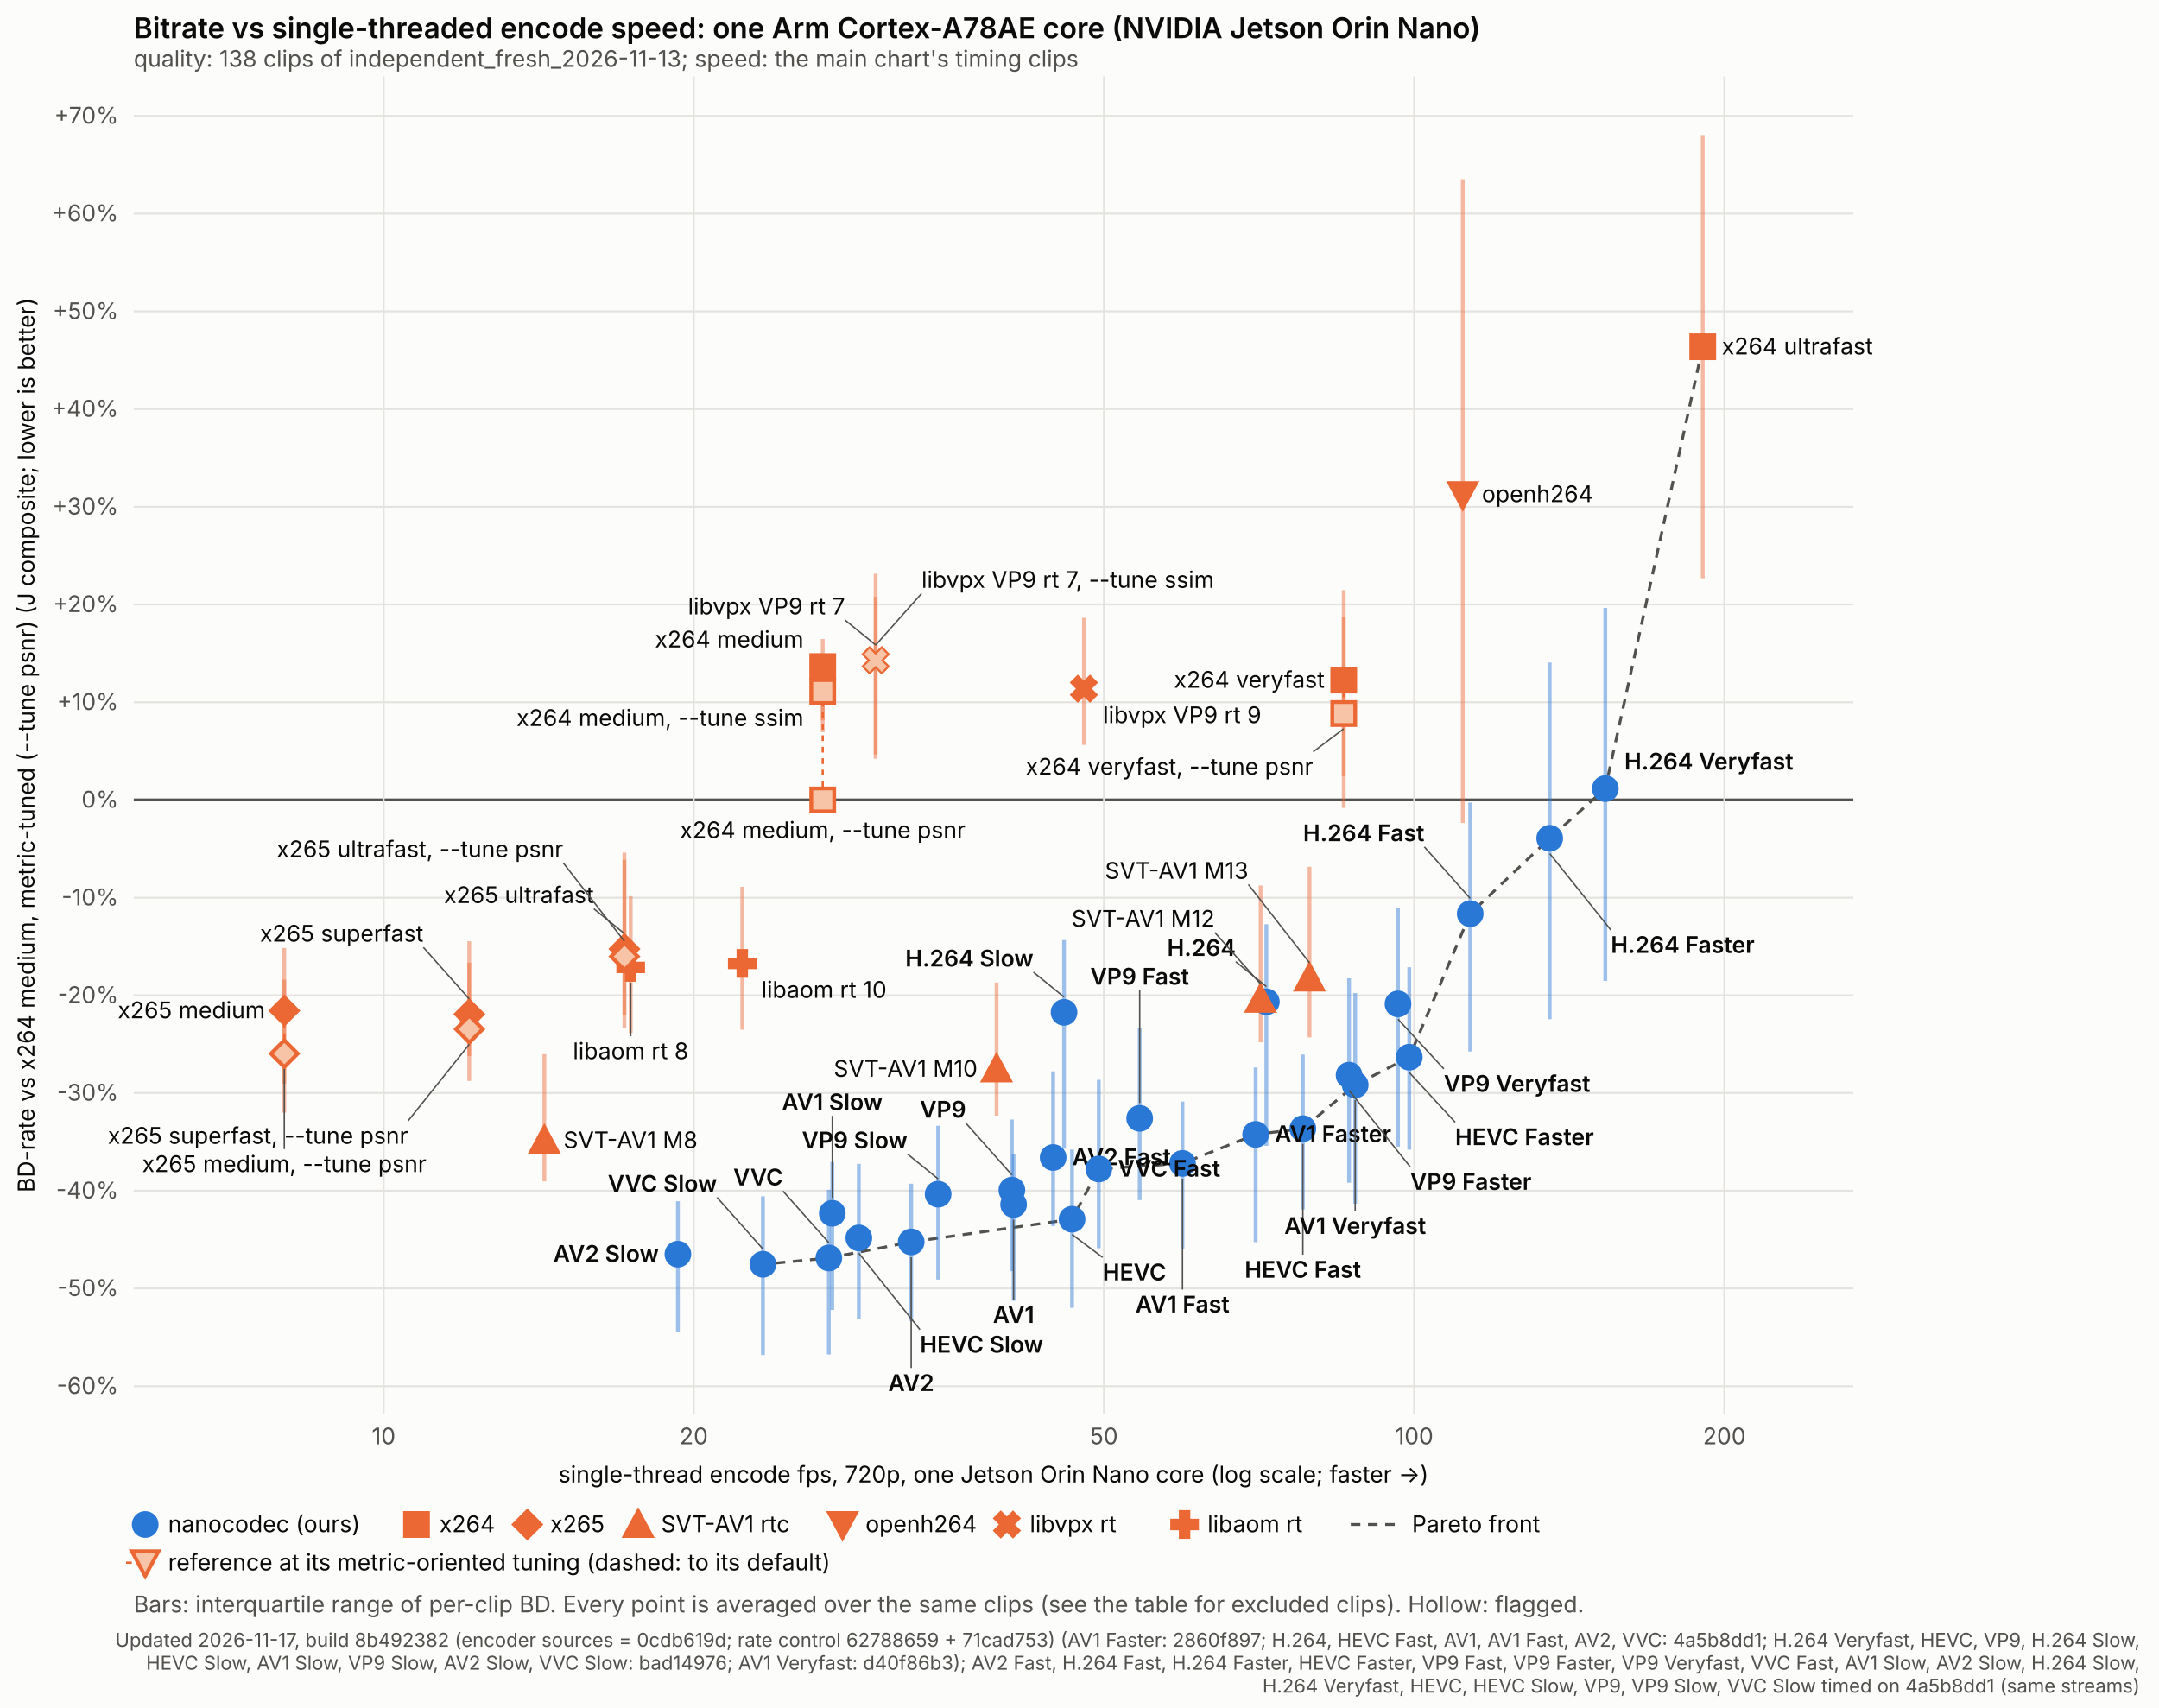
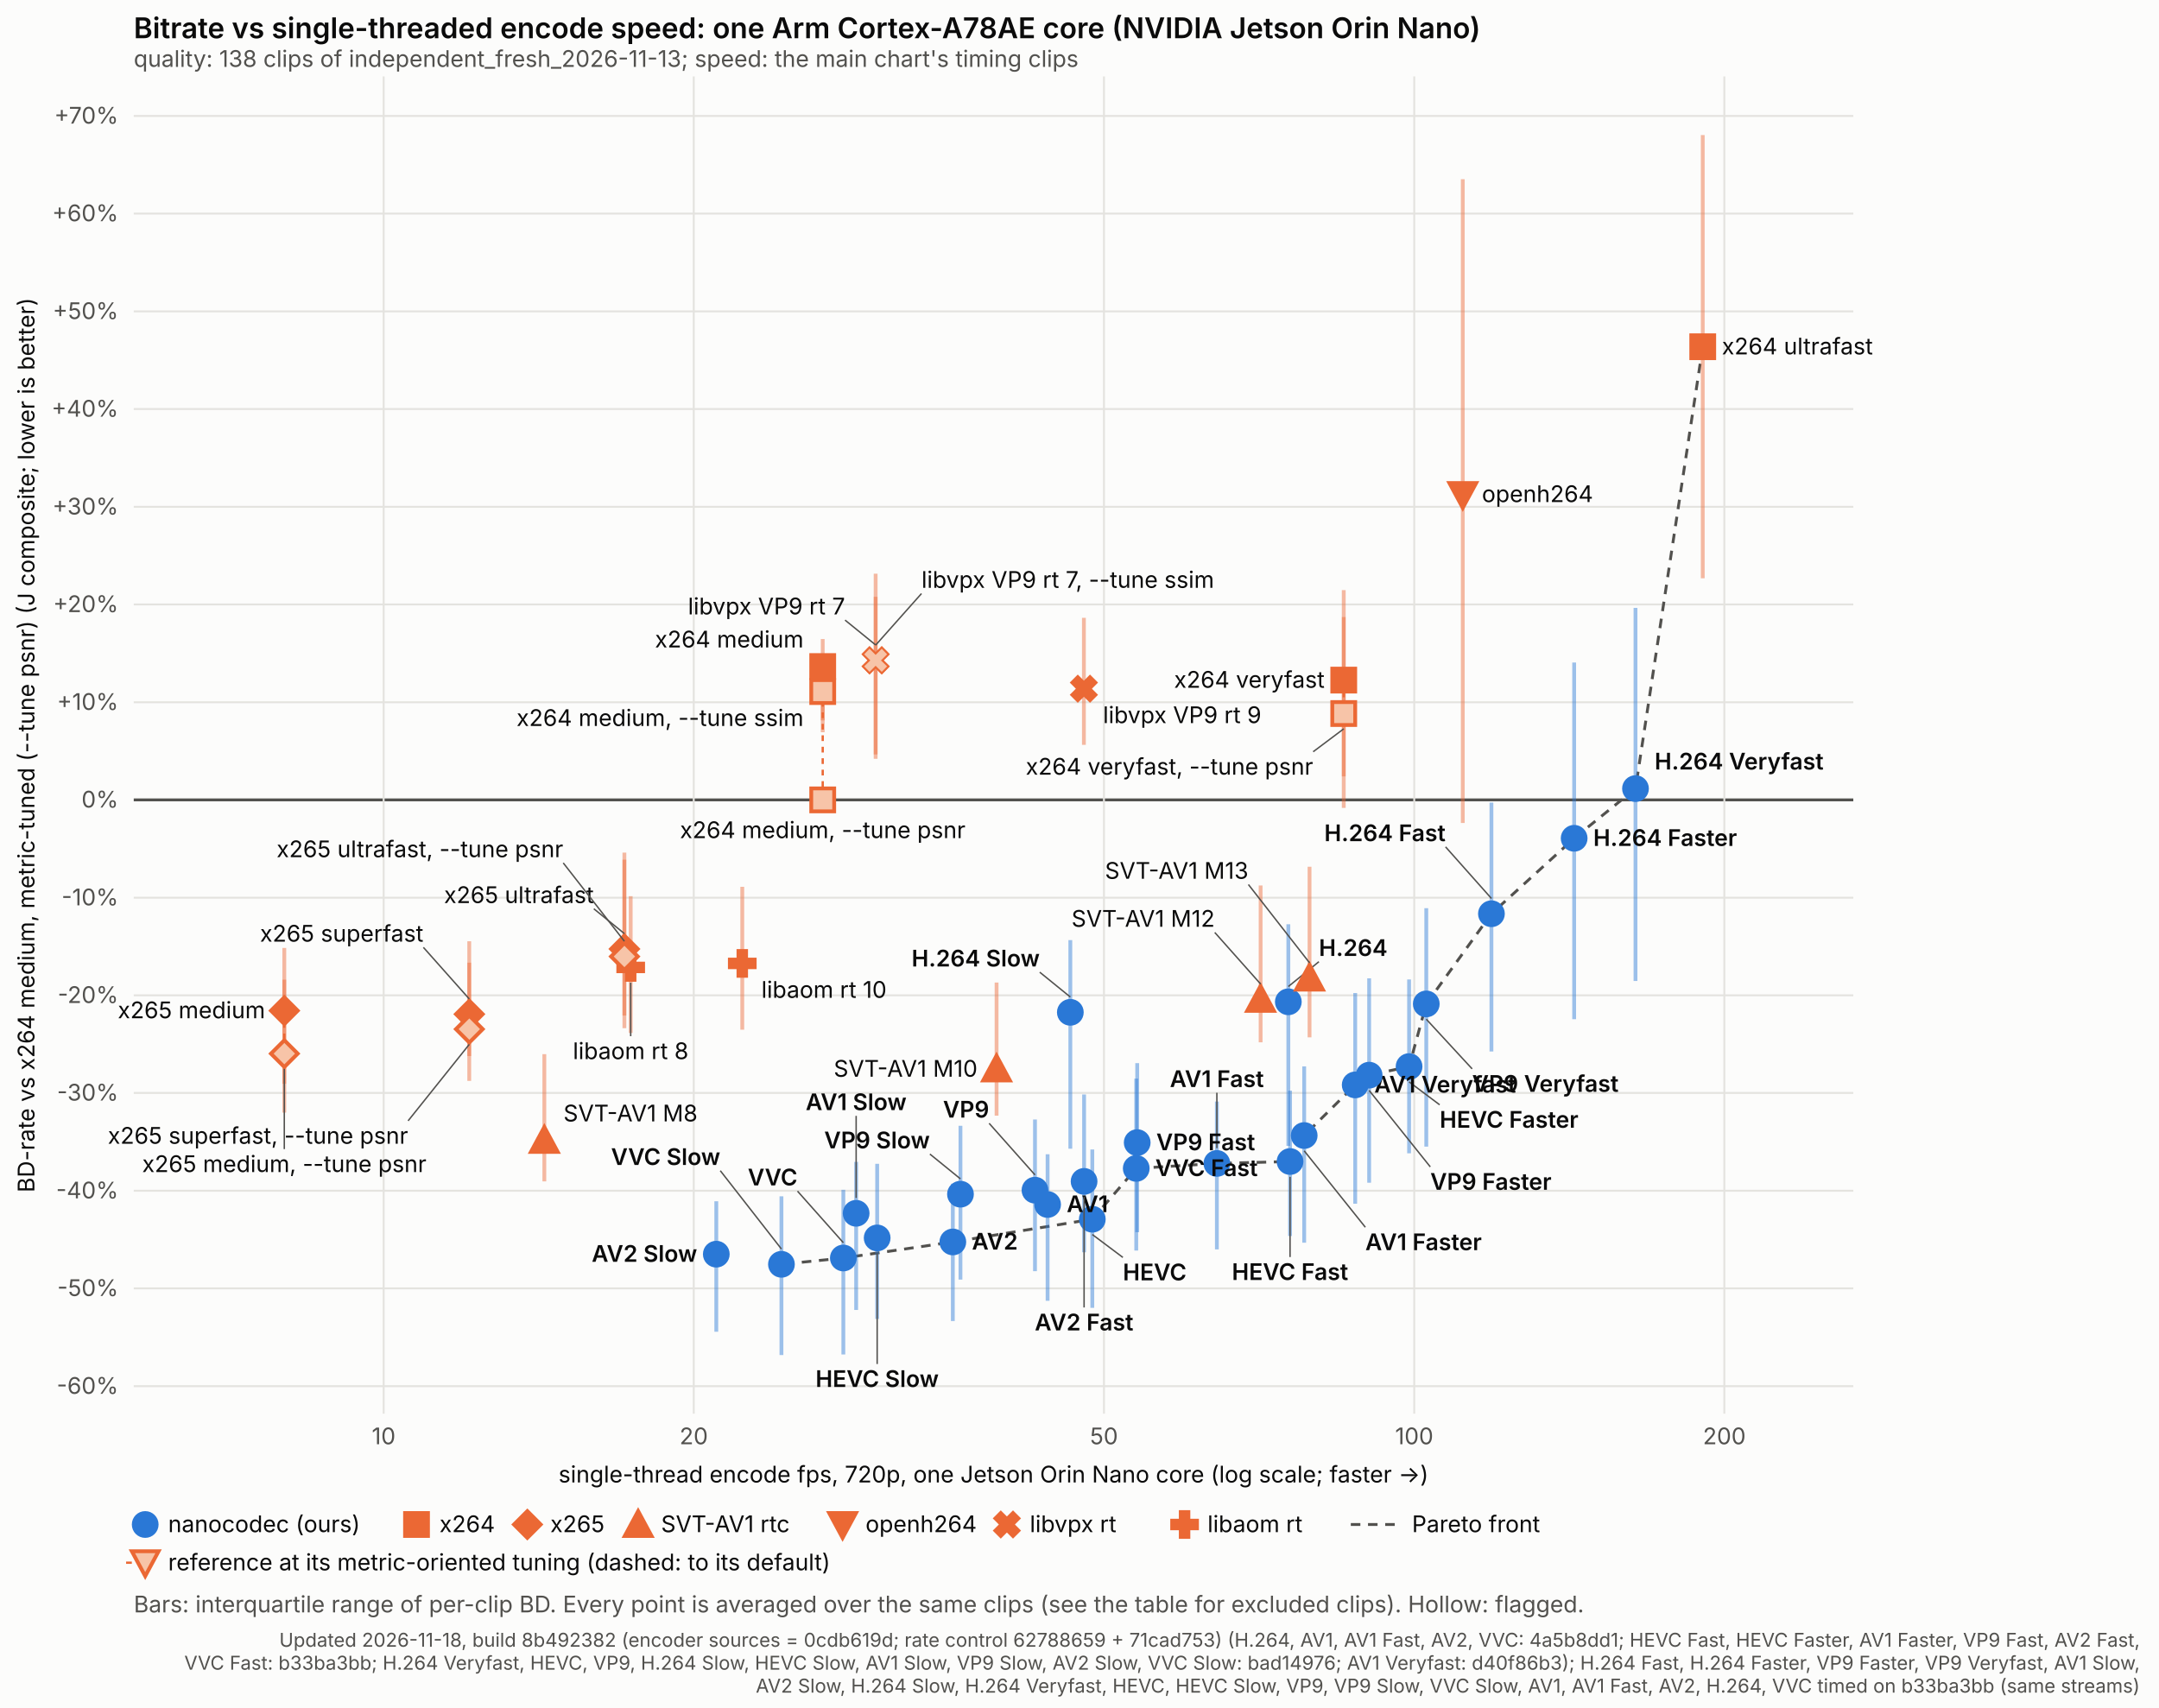
<svg xmlns="http://www.w3.org/2000/svg" viewBox="0 0 1130 894" width="1130" height="894" font-family="system-ui, -apple-system, Segoe UI, sans-serif" font-size="12">
  <rect width="1130" height="894" fill="#fcfcfb" />
  <text x="70" y="20" font-size="15" font-weight="600" fill="#0b0b0b">Bitrate vs single-threaded encode speed: one Arm Cortex-A78AE core (NVIDIA Jetson Orin Nano)</text>
  <text x="70" y="35" fill="#52514e">quality: 138 clips of independent_fresh_2026-11-13; speed: the main chart's timing clips</text>
  <line x1="70" x2="970" y1="725.6" y2="725.6" stroke="#e4e3df" stroke-width="1" />
  <text x="62" y="729.6" text-anchor="end" fill="#52514e">-60%</text>
  <line x1="70" x2="970" y1="674.4" y2="674.4" stroke="#e4e3df" stroke-width="1" />
  <text x="62" y="678.4" text-anchor="end" fill="#52514e">-50%</text>
  <line x1="70" x2="970" y1="623.3" y2="623.3" stroke="#e4e3df" stroke-width="1" />
  <text x="62" y="627.3" text-anchor="end" fill="#52514e">-40%</text>
  <line x1="70" x2="970" y1="572.1" y2="572.1" stroke="#e4e3df" stroke-width="1" />
  <text x="62" y="576.1" text-anchor="end" fill="#52514e">-30%</text>
  <line x1="70" x2="970" y1="521.0" y2="521.0" stroke="#e4e3df" stroke-width="1" />
  <text x="62" y="525.0" text-anchor="end" fill="#52514e">-20%</text>
  <line x1="70" x2="970" y1="469.9" y2="469.9" stroke="#e4e3df" stroke-width="1" />
  <text x="62" y="473.9" text-anchor="end" fill="#52514e">-10%</text>
  <line x1="70" x2="970" y1="418.7" y2="418.7" stroke="#52514e" stroke-width="1.5" />
  <text x="62" y="422.7" text-anchor="end" fill="#52514e">0%</text>
  <line x1="70" x2="970" y1="367.6" y2="367.6" stroke="#e4e3df" stroke-width="1" />
  <text x="62" y="371.6" text-anchor="end" fill="#52514e">+10%</text>
  <line x1="70" x2="970" y1="316.4" y2="316.4" stroke="#e4e3df" stroke-width="1" />
  <text x="62" y="320.4" text-anchor="end" fill="#52514e">+20%</text>
  <line x1="70" x2="970" y1="265.3" y2="265.3" stroke="#e4e3df" stroke-width="1" />
  <text x="62" y="269.3" text-anchor="end" fill="#52514e">+30%</text>
  <line x1="70" x2="970" y1="214.1" y2="214.1" stroke="#e4e3df" stroke-width="1" />
  <text x="62" y="218.1" text-anchor="end" fill="#52514e">+40%</text>
  <line x1="70" x2="970" y1="163.0" y2="163.0" stroke="#e4e3df" stroke-width="1" />
  <text x="62" y="167.0" text-anchor="end" fill="#52514e">+50%</text>
  <line x1="70" x2="970" y1="111.8" y2="111.8" stroke="#e4e3df" stroke-width="1" />
  <text x="62" y="115.8" text-anchor="end" fill="#52514e">+60%</text>
  <line x1="70" x2="970" y1="60.7" y2="60.7" stroke="#e4e3df" stroke-width="1" />
  <text x="62" y="64.7" text-anchor="end" fill="#52514e">+70%</text>
  <line x1="200.8" x2="200.8" y1="40" y2="740" stroke="#e4e3df" />
  <text x="200.8" y="756" text-anchor="middle" fill="#52514e">10</text>
  <line x1="363.1" x2="363.1" y1="40" y2="740" stroke="#e4e3df" />
  <text x="363.1" y="756" text-anchor="middle" fill="#52514e">20</text>
  <line x1="577.8" x2="577.8" y1="40" y2="740" stroke="#e4e3df" />
  <text x="577.8" y="756" text-anchor="middle" fill="#52514e">50</text>
  <line x1="740.2" x2="740.2" y1="40" y2="740" stroke="#e4e3df" />
  <text x="740.2" y="756" text-anchor="middle" fill="#52514e">100</text>
  <line x1="902.5" x2="902.5" y1="40" y2="740" stroke="#e4e3df" />
  <text x="902.5" y="756" text-anchor="middle" fill="#52514e">200</text>
  <text x="520.0" y="776" text-anchor="middle" fill="#0b0b0b">single-thread encode fps, 720p, one Jetson Orin Nano core (log scale; faster →)</text>
  <text transform="translate(18,390.0) rotate(-90)" text-anchor="middle" fill="#0b0b0b">BD-rate vs x264 medium, metric-tuned (--tune psnr) (J composite; lower is better)</text>
-   <polyline points="891.2,181.5 840.2,412.8 811.1,438.8 769.5,478.3 737.6,553.4 709.3,567.9 681.9,590.8 657.2,593.8 618.9,609.0 575.1,611.9 561.1,638.2 476.9,650.1 433.8,658.5 399.3,661.8" fill="none" stroke="#52514e" stroke-width="1.5" stroke-dasharray="5 4" />
+   <polyline points="891.2,181.5 856.0,412.8 823.9,438.8 780.6,478.3 746.5,525.5 737.5,558.3 716.6,562.8 709.3,567.9 682.6,594.4 675.2,608.0 636.9,609.0 594.7,611.6 571.7,638.2 498.7,650.1 441.4,658.5 409.0,661.8" fill="none" stroke="#52514e" stroke-width="1.5" stroke-dasharray="5 4" />
  <line x1="430.6" y1="348.9" x2="430.6" y2="418.7" stroke="#eb6834" stroke-width="1.2" stroke-dasharray="3 3" />
  <line x1="703.3" y1="356.0" x2="703.3" y2="373.5" stroke="#eb6834" stroke-width="1.2" stroke-dasharray="3 3" />
  <line x1="430.6" y1="348.9" x2="430.6" y2="362.0" stroke="#eb6834" stroke-width="1.2" stroke-dasharray="3 3" />
  <line x1="326.8" y1="496.7" x2="326.8" y2="500.7" stroke="#eb6834" stroke-width="1.2" stroke-dasharray="3 3" />
  <line x1="245.6" y1="530.9" x2="245.6" y2="538.7" stroke="#eb6834" stroke-width="1.2" stroke-dasharray="3 3" />
  <line x1="148.8" y1="529.0" x2="148.8" y2="551.5" stroke="#eb6834" stroke-width="1.2" stroke-dasharray="3 3" />
  <line x1="458.3" y1="345.6" x2="458.3" y2="345.7" stroke="#eb6834" stroke-width="1.2" stroke-dasharray="3 3" />
  <line x1="430.6" x2="430.6" y1="418.7" y2="418.7" stroke="#eb6834" stroke-opacity="0.45" stroke-width="2" />
  <line x1="430.6" x2="430.6" y1="377.1" y2="334.5" stroke="#eb6834" stroke-opacity="0.45" stroke-width="2" />
-   <line x1="556.9" x2="556.9" y1="601.3" y2="492.1" stroke="#2a78d6" stroke-opacity="0.45" stroke-width="2" />
-   <line x1="662.8" x2="662.8" y1="599.8" y2="483.8" stroke="#2a78d6" stroke-opacity="0.45" stroke-width="2" />
-   <line x1="769.5" x2="769.5" y1="550.4" y2="420.1" stroke="#2a78d6" stroke-opacity="0.45" stroke-width="2" />
-   <line x1="811.1" x2="811.1" y1="533.5" y2="346.8" stroke="#2a78d6" stroke-opacity="0.45" stroke-width="2" />
-   <line x1="840.2" x2="840.2" y1="513.5" y2="318.2" stroke="#2a78d6" stroke-opacity="0.45" stroke-width="2" />
-   <line x1="449.5" x2="449.5" y1="690.4" y2="609.2" stroke="#2a78d6" stroke-opacity="0.45" stroke-width="2" />
-   <line x1="561.1" x2="561.1" y1="684.6" y2="601.7" stroke="#2a78d6" stroke-opacity="0.45" stroke-width="2" />
-   <line x1="681.9" x2="681.9" y1="633.1" y2="552.0" stroke="#2a78d6" stroke-opacity="0.45" stroke-width="2" />
-   <line x1="737.6" x2="737.6" y1="601.8" y2="506.3" stroke="#2a78d6" stroke-opacity="0.45" stroke-width="2" />
-   <line x1="435.6" x2="435.6" y1="685.7" y2="608.2" stroke="#2a78d6" stroke-opacity="0.45" stroke-width="2" />
-   <line x1="530.5" x2="530.5" y1="680.9" y2="604.2" stroke="#2a78d6" stroke-opacity="0.45" stroke-width="2" />
-   <line x1="618.9" x2="618.9" y1="654.0" y2="576.6" stroke="#2a78d6" stroke-opacity="0.45" stroke-width="2" />
-   <line x1="657.2" x2="657.2" y1="650.2" y2="558.8" stroke="#2a78d6" stroke-opacity="0.45" stroke-width="2" />
+   <line x1="560.2" x2="560.2" y1="601.3" y2="492.1" stroke="#2a78d6" stroke-opacity="0.45" stroke-width="2" />
+   <line x1="674.3" x2="674.3" y1="599.8" y2="483.8" stroke="#2a78d6" stroke-opacity="0.45" stroke-width="2" />
+   <line x1="780.6" x2="780.6" y1="550.4" y2="420.1" stroke="#2a78d6" stroke-opacity="0.45" stroke-width="2" />
+   <line x1="823.9" x2="823.9" y1="533.5" y2="346.8" stroke="#2a78d6" stroke-opacity="0.45" stroke-width="2" />
+   <line x1="856.0" x2="856.0" y1="513.5" y2="318.2" stroke="#2a78d6" stroke-opacity="0.45" stroke-width="2" />
+   <line x1="459.1" x2="459.1" y1="690.4" y2="609.2" stroke="#2a78d6" stroke-opacity="0.45" stroke-width="2" />
+   <line x1="571.7" x2="571.7" y1="684.6" y2="601.7" stroke="#2a78d6" stroke-opacity="0.45" stroke-width="2" />
+   <line x1="675.2" x2="675.2" y1="647.0" y2="570.9" stroke="#2a78d6" stroke-opacity="0.45" stroke-width="2" />
+   <line x1="737.5" x2="737.5" y1="603.7" y2="512.7" stroke="#2a78d6" stroke-opacity="0.45" stroke-width="2" />
+   <line x1="448.1" x2="448.1" y1="685.7" y2="608.2" stroke="#2a78d6" stroke-opacity="0.45" stroke-width="2" />
+   <line x1="548.3" x2="548.3" y1="680.9" y2="604.2" stroke="#2a78d6" stroke-opacity="0.45" stroke-width="2" />
+   <line x1="636.9" x2="636.9" y1="654.0" y2="576.6" stroke="#2a78d6" stroke-opacity="0.45" stroke-width="2" />
+   <line x1="682.6" x2="682.6" y1="650.5" y2="558.2" stroke="#2a78d6" stroke-opacity="0.45" stroke-width="2" />
  <line x1="709.3" x2="709.3" y1="630.1" y2="519.8" stroke="#2a78d6" stroke-opacity="0.45" stroke-width="2" />
-   <line x1="491.0" x2="491.0" y1="669.8" y2="589.3" stroke="#2a78d6" stroke-opacity="0.45" stroke-width="2" />
-   <line x1="529.6" x2="529.6" y1="665.4" y2="586.0" stroke="#2a78d6" stroke-opacity="0.45" stroke-width="2" />
-   <line x1="596.5" x2="596.5" y1="628.2" y2="538.1" stroke="#2a78d6" stroke-opacity="0.45" stroke-width="2" />
-   <line x1="706.1" x2="706.1" y1="619.1" y2="512.1" stroke="#2a78d6" stroke-opacity="0.45" stroke-width="2" />
-   <line x1="731.7" x2="731.7" y1="600.2" y2="475.4" stroke="#2a78d6" stroke-opacity="0.45" stroke-width="2" />
-   <line x1="354.8" x2="354.8" y1="697.1" y2="628.8" stroke="#2a78d6" stroke-opacity="0.45" stroke-width="2" />
-   <line x1="476.9" x2="476.9" y1="691.5" y2="619.6" stroke="#2a78d6" stroke-opacity="0.45" stroke-width="2" />
-   <line x1="551.2" x2="551.2" y1="641.8" y2="560.8" stroke="#2a78d6" stroke-opacity="0.45" stroke-width="2" />
-   <line x1="399.3" x2="399.3" y1="709.3" y2="626.2" stroke="#2a78d6" stroke-opacity="0.45" stroke-width="2" />
-   <line x1="433.8" x2="433.8" y1="709.0" y2="622.8" stroke="#2a78d6" stroke-opacity="0.45" stroke-width="2" />
-   <line x1="575.1" x2="575.1" y1="653.4" y2="565.2" stroke="#2a78d6" stroke-opacity="0.45" stroke-width="2" />
+   <line x1="502.7" x2="502.7" y1="669.8" y2="589.3" stroke="#2a78d6" stroke-opacity="0.45" stroke-width="2" />
+   <line x1="541.7" x2="541.7" y1="665.4" y2="586.0" stroke="#2a78d6" stroke-opacity="0.45" stroke-width="2" />
+   <line x1="595.2" x2="595.2" y1="645.0" y2="556.5" stroke="#2a78d6" stroke-opacity="0.45" stroke-width="2" />
+   <line x1="716.6" x2="716.6" y1="619.1" y2="512.1" stroke="#2a78d6" stroke-opacity="0.45" stroke-width="2" />
+   <line x1="746.5" x2="746.5" y1="600.2" y2="475.4" stroke="#2a78d6" stroke-opacity="0.45" stroke-width="2" />
+   <line x1="374.9" x2="374.9" y1="697.1" y2="628.8" stroke="#2a78d6" stroke-opacity="0.45" stroke-width="2" />
+   <line x1="498.7" x2="498.7" y1="691.5" y2="619.6" stroke="#2a78d6" stroke-opacity="0.45" stroke-width="2" />
+   <line x1="567.4" x2="567.4" y1="655.5" y2="572.9" stroke="#2a78d6" stroke-opacity="0.45" stroke-width="2" />
+   <line x1="409.0" x2="409.0" y1="709.3" y2="626.2" stroke="#2a78d6" stroke-opacity="0.45" stroke-width="2" />
+   <line x1="441.4" x2="441.4" y1="709.0" y2="622.8" stroke="#2a78d6" stroke-opacity="0.45" stroke-width="2" />
+   <line x1="594.7" x2="594.7" y1="654.6" y2="564.6" stroke="#2a78d6" stroke-opacity="0.45" stroke-width="2" />
  <line x1="765.6" x2="765.6" y1="430.8" y2="93.8" stroke="#eb6834" stroke-opacity="0.45" stroke-width="2" />
  <line x1="891.2" x2="891.2" y1="302.7" y2="70.7" stroke="#eb6834" stroke-opacity="0.45" stroke-width="2" />
  <line x1="703.3" x2="703.3" y1="406.4" y2="308.9" stroke="#eb6834" stroke-opacity="0.45" stroke-width="2" />
  <line x1="326.8" x2="326.8" y1="531.6" y2="446.3" stroke="#eb6834" stroke-opacity="0.45" stroke-width="2" />
  <line x1="245.6" x2="245.6" y1="552.8" y2="492.7" stroke="#eb6834" stroke-opacity="0.45" stroke-width="2" />
  <line x1="148.8" x2="148.8" y1="567.3" y2="496.2" stroke="#eb6834" stroke-opacity="0.45" stroke-width="2" />
  <line x1="284.9" x2="284.9" y1="618.4" y2="551.8" stroke="#eb6834" stroke-opacity="0.45" stroke-width="2" />
  <line x1="521.6" x2="521.6" y1="584.0" y2="514.3" stroke="#eb6834" stroke-opacity="0.45" stroke-width="2" />
  <line x1="659.8" x2="659.8" y1="545.6" y2="463.5" stroke="#eb6834" stroke-opacity="0.45" stroke-width="2" />
  <line x1="685.4" x2="685.4" y1="543.0" y2="453.7" stroke="#eb6834" stroke-opacity="0.45" stroke-width="2" />
  <line x1="458.3" x2="458.3" y1="394.9" y2="300.3" stroke="#eb6834" stroke-opacity="0.45" stroke-width="2" />
  <line x1="567.3" x2="567.3" y1="389.9" y2="323.4" stroke="#eb6834" stroke-opacity="0.45" stroke-width="2" />
  <line x1="330.1" x2="330.1" y1="540.7" y2="469.1" stroke="#eb6834" stroke-opacity="0.45" stroke-width="2" />
  <line x1="388.5" x2="388.5" y1="539.0" y2="464.2" stroke="#eb6834" stroke-opacity="0.45" stroke-width="2" />
  <line x1="703.3" x2="703.3" y1="422.9" y2="323.0" stroke="#eb6834" stroke-opacity="0.45" stroke-width="2" />
  <line x1="430.6" x2="430.6" y1="383.3" y2="343.6" stroke="#eb6834" stroke-opacity="0.45" stroke-width="2" />
  <line x1="326.8" x2="326.8" y1="538.2" y2="450.0" stroke="#eb6834" stroke-opacity="0.45" stroke-width="2" />
  <line x1="245.6" x2="245.6" y1="565.8" y2="503.9" stroke="#eb6834" stroke-opacity="0.45" stroke-width="2" />
  <line x1="148.8" x2="148.8" y1="582.4" y2="512.8" stroke="#eb6834" stroke-opacity="0.45" stroke-width="2" />
  <line x1="458.3" x2="458.3" y1="397.2" y2="312.4" stroke="#eb6834" stroke-opacity="0.45" stroke-width="2" />
  <g>
    <rect x="424.6" y="412.7" width="12" height="12" fill="#f7c4a8" stroke="#eb6834" stroke-width="2" />
  </g>
  <text x="430.6" y="438.7" text-anchor="middle" fill="#0b0b0b">x264 medium, --tune psnr</text>
  <g>
    <rect x="424.6" y="342.9" width="12" height="12" fill="#eb6834" stroke="#eb6834" stroke-width="2" />
  </g>
  <text x="420.6" y="338.9" text-anchor="end" fill="#0b0b0b">x264 medium</text>
  <g>
-     <circle cx="556.9" cy="529.9" r="6" fill="#2a78d6" stroke="#2a78d6" stroke-width="2" />
-   </g>
-   <line x1="556.9" y1="521.9" x2="540.9" y2="508.9" stroke="#52514e" stroke-width="0.75" />
-   <text x="540.9" y="505.9" text-anchor="end" fill="#0b0b0b" font-weight="600">H.264 Slow</text>
-   <g>
-     <circle cx="662.8" cy="524.4" r="6" fill="#2a78d6" stroke="#2a78d6" stroke-width="2" />
-   </g>
-   <line x1="662.8" y1="516.4" x2="646.8" y2="503.4" stroke="#52514e" stroke-width="0.75" />
-   <text x="646.8" y="500.4" text-anchor="end" fill="#0b0b0b" font-weight="600">H.264</text>
-   <g>
-     <circle cx="769.5" cy="478.3" r="6" fill="#2a78d6" stroke="#2a78d6" stroke-width="2" />
-   </g>
-   <line x1="769.5" y1="470.3" x2="745.5" y2="443.3" stroke="#52514e" stroke-width="0.75" />
-   <text x="745.5" y="440.3" text-anchor="end" fill="#0b0b0b" font-weight="600">H.264 Fast</text>
-   <g>
-     <circle cx="811.1" cy="438.8" r="6" fill="#2a78d6" stroke="#2a78d6" stroke-width="2" />
-   </g>
-   <line x1="811.1" y1="446.8" x2="843.1" y2="486.8" stroke="#52514e" stroke-width="0.75" />
-   <text x="843.1" y="498.8" text-anchor="start" fill="#0b0b0b" font-weight="600">H.264 Faster</text>
-   <g>
-     <circle cx="840.2" cy="412.8" r="6" fill="#2a78d6" stroke="#2a78d6" stroke-width="2" />
-   </g>
-   <text x="850.2" y="402.8" text-anchor="start" fill="#0b0b0b" font-weight="600">H.264 Veryfast</text>
-   <g>
-     <circle cx="449.5" cy="648.0" r="6" fill="#2a78d6" stroke="#2a78d6" stroke-width="2" />
-   </g>
-   <line x1="449.5" y1="656.0" x2="481.5" y2="696.0" stroke="#52514e" stroke-width="0.75" />
-   <text x="481.5" y="708.0" text-anchor="start" fill="#0b0b0b" font-weight="600">HEVC Slow</text>
-   <g>
-     <circle cx="561.1" cy="638.2" r="6" fill="#2a78d6" stroke="#2a78d6" stroke-width="2" />
-   </g>
-   <line x1="561.1" y1="646.2" x2="577.1" y2="658.2" stroke="#52514e" stroke-width="0.75" />
-   <text x="577.1" y="670.2" text-anchor="start" fill="#0b0b0b" font-weight="600">HEVC</text>
-   <g>
-     <circle cx="681.9" cy="590.8" r="6" fill="#2a78d6" stroke="#2a78d6" stroke-width="2" />
-   </g>
-   <line x1="681.9" y1="598.8" x2="681.9" y2="656.8" stroke="#52514e" stroke-width="0.75" />
-   <text x="681.9" y="668.8" text-anchor="middle" fill="#0b0b0b" font-weight="600">HEVC Fast</text>
-   <g>
-     <circle cx="737.6" cy="553.4" r="6" fill="#2a78d6" stroke="#2a78d6" stroke-width="2" />
-   </g>
-   <line x1="737.6" y1="561.4" x2="761.6" y2="587.4" stroke="#52514e" stroke-width="0.75" />
-   <text x="761.6" y="599.4" text-anchor="start" fill="#0b0b0b" font-weight="600">HEVC Faster</text>
-   <g>
-     <circle cx="435.6" cy="635.1" r="6" fill="#2a78d6" stroke="#2a78d6" stroke-width="2" />
-   </g>
-   <line x1="435.6" y1="627.1" x2="435.6" y2="584.1" stroke="#52514e" stroke-width="0.75" />
-   <text x="435.6" y="581.1" text-anchor="middle" fill="#0b0b0b" font-weight="600">AV1 Slow</text>
-   <g>
-     <circle cx="530.5" cy="630.5" r="6" fill="#2a78d6" stroke="#2a78d6" stroke-width="2" />
-   </g>
-   <line x1="530.5" y1="638.5" x2="530.5" y2="680.5" stroke="#52514e" stroke-width="0.75" />
-   <text x="530.5" y="692.5" text-anchor="middle" fill="#0b0b0b" font-weight="600">AV1</text>
-   <g>
-     <circle cx="618.9" cy="609.0" r="6" fill="#2a78d6" stroke="#2a78d6" stroke-width="2" />
-   </g>
-   <line x1="618.9" y1="617.0" x2="618.9" y2="675.0" stroke="#52514e" stroke-width="0.75" />
-   <text x="618.9" y="687.0" text-anchor="middle" fill="#0b0b0b" font-weight="600">AV1 Fast</text>
-   <g>
-     <circle cx="657.2" cy="593.8" r="6" fill="#2a78d6" stroke="#2a78d6" stroke-width="2" />
-   </g>
-   <text x="667.2" y="597.8" text-anchor="start" fill="#0b0b0b" font-weight="600">AV1 Faster</text>
+     <circle cx="560.2" cy="529.9" r="6" fill="#2a78d6" stroke="#2a78d6" stroke-width="2" />
+   </g>
+   <line x1="560.2" y1="521.9" x2="544.2" y2="508.9" stroke="#52514e" stroke-width="0.75" />
+   <text x="544.2" y="505.9" text-anchor="end" fill="#0b0b0b" font-weight="600">H.264 Slow</text>
+   <g>
+     <circle cx="674.3" cy="524.4" r="6" fill="#2a78d6" stroke="#2a78d6" stroke-width="2" />
+   </g>
+   <line x1="674.3" y1="516.4" x2="690.3" y2="503.4" stroke="#52514e" stroke-width="0.75" />
+   <text x="690.3" y="500.4" text-anchor="start" fill="#0b0b0b" font-weight="600">H.264</text>
+   <g>
+     <circle cx="780.6" cy="478.3" r="6" fill="#2a78d6" stroke="#2a78d6" stroke-width="2" />
+   </g>
+   <line x1="780.6" y1="470.3" x2="756.6" y2="443.3" stroke="#52514e" stroke-width="0.75" />
+   <text x="756.6" y="440.3" text-anchor="end" fill="#0b0b0b" font-weight="600">H.264 Fast</text>
+   <g>
+     <circle cx="823.9" cy="438.8" r="6" fill="#2a78d6" stroke="#2a78d6" stroke-width="2" />
+   </g>
+   <text x="833.9" y="442.8" text-anchor="start" fill="#0b0b0b" font-weight="600">H.264 Faster</text>
+   <g>
+     <circle cx="856.0" cy="412.8" r="6" fill="#2a78d6" stroke="#2a78d6" stroke-width="2" />
+   </g>
+   <text x="866.0" y="402.8" text-anchor="start" fill="#0b0b0b" font-weight="600">H.264 Veryfast</text>
+   <g>
+     <circle cx="459.1" cy="648.0" r="6" fill="#2a78d6" stroke="#2a78d6" stroke-width="2" />
+   </g>
+   <line x1="459.1" y1="656.0" x2="459.1" y2="714.0" stroke="#52514e" stroke-width="0.75" />
+   <text x="459.1" y="726.0" text-anchor="middle" fill="#0b0b0b" font-weight="600">HEVC Slow</text>
+   <g>
+     <circle cx="571.7" cy="638.2" r="6" fill="#2a78d6" stroke="#2a78d6" stroke-width="2" />
+   </g>
+   <line x1="571.7" y1="646.2" x2="587.7" y2="658.2" stroke="#52514e" stroke-width="0.75" />
+   <text x="587.7" y="670.2" text-anchor="start" fill="#0b0b0b" font-weight="600">HEVC</text>
+   <g>
+     <circle cx="675.2" cy="608.0" r="6" fill="#2a78d6" stroke="#2a78d6" stroke-width="2" />
+   </g>
+   <line x1="675.2" y1="616.0" x2="675.2" y2="658.0" stroke="#52514e" stroke-width="0.75" />
+   <text x="675.2" y="670.0" text-anchor="middle" fill="#0b0b0b" font-weight="600">HEVC Fast</text>
+   <g>
+     <circle cx="737.5" cy="558.3" r="6" fill="#2a78d6" stroke="#2a78d6" stroke-width="2" />
+   </g>
+   <line x1="737.5" y1="566.3" x2="753.5" y2="578.3" stroke="#52514e" stroke-width="0.75" />
+   <text x="753.5" y="590.3" text-anchor="start" fill="#0b0b0b" font-weight="600">HEVC Faster</text>
+   <g>
+     <circle cx="448.1" cy="635.1" r="6" fill="#2a78d6" stroke="#2a78d6" stroke-width="2" />
+   </g>
+   <line x1="448.1" y1="627.1" x2="448.1" y2="584.1" stroke="#52514e" stroke-width="0.75" />
+   <text x="448.1" y="581.1" text-anchor="middle" fill="#0b0b0b" font-weight="600">AV1 Slow</text>
+   <g>
+     <circle cx="548.3" cy="630.5" r="6" fill="#2a78d6" stroke="#2a78d6" stroke-width="2" />
+   </g>
+   <text x="558.3" y="634.5" text-anchor="start" fill="#0b0b0b" font-weight="600">AV1</text>
+   <g>
+     <circle cx="636.9" cy="609.0" r="6" fill="#2a78d6" stroke="#2a78d6" stroke-width="2" />
+   </g>
+   <line x1="636.9" y1="601.0" x2="636.9" y2="572.0" stroke="#52514e" stroke-width="0.75" />
+   <text x="636.9" y="569.0" text-anchor="middle" fill="#0b0b0b" font-weight="600">AV1 Fast</text>
+   <g>
+     <circle cx="682.6" cy="594.4" r="6" fill="#2a78d6" stroke="#2a78d6" stroke-width="2" />
+   </g>
+   <line x1="682.6" y1="602.4" x2="714.6" y2="642.4" stroke="#52514e" stroke-width="0.75" />
+   <text x="714.6" y="654.4" text-anchor="start" fill="#0b0b0b" font-weight="600">AV1 Faster</text>
  <g>
    <circle cx="709.3" cy="567.9" r="6" fill="#2a78d6" stroke="#2a78d6" stroke-width="2" />
  </g>
-   <line x1="709.3" y1="575.9" x2="709.3" y2="633.9" stroke="#52514e" stroke-width="0.75" />
-   <text x="709.3" y="645.9" text-anchor="middle" fill="#0b0b0b" font-weight="600">AV1 Veryfast</text>
-   <g>
-     <circle cx="491.0" cy="625.1" r="6" fill="#2a78d6" stroke="#2a78d6" stroke-width="2" />
-   </g>
-   <line x1="491.0" y1="617.1" x2="475.0" y2="604.1" stroke="#52514e" stroke-width="0.75" />
-   <text x="475.0" y="601.1" text-anchor="end" fill="#0b0b0b" font-weight="600">VP9 Slow</text>
-   <g>
-     <circle cx="529.6" cy="623.0" r="6" fill="#2a78d6" stroke="#2a78d6" stroke-width="2" />
-   </g>
-   <line x1="529.6" y1="615.0" x2="505.6" y2="588.0" stroke="#52514e" stroke-width="0.75" />
-   <text x="505.6" y="585.0" text-anchor="end" fill="#0b0b0b" font-weight="600">VP9</text>
-   <g>
-     <circle cx="596.5" cy="585.4" r="6" fill="#2a78d6" stroke="#2a78d6" stroke-width="2" />
-   </g>
-   <line x1="596.5" y1="577.4" x2="596.5" y2="518.4" stroke="#52514e" stroke-width="0.75" />
-   <text x="596.5" y="515.4" text-anchor="middle" fill="#0b0b0b" font-weight="600">VP9 Fast</text>
-   <g>
-     <circle cx="706.1" cy="562.8" r="6" fill="#2a78d6" stroke="#2a78d6" stroke-width="2" />
-   </g>
-   <line x1="706.1" y1="570.8" x2="738.1" y2="610.8" stroke="#52514e" stroke-width="0.75" />
-   <text x="738.1" y="622.8" text-anchor="start" fill="#0b0b0b" font-weight="600">VP9 Faster</text>
-   <g>
-     <circle cx="731.7" cy="525.5" r="6" fill="#2a78d6" stroke="#2a78d6" stroke-width="2" />
-   </g>
-   <line x1="731.7" y1="533.5" x2="755.7" y2="559.5" stroke="#52514e" stroke-width="0.75" />
-   <text x="755.7" y="571.5" text-anchor="start" fill="#0b0b0b" font-weight="600">VP9 Veryfast</text>
-   <g>
-     <circle cx="354.8" cy="656.5" r="6" fill="#2a78d6" stroke="#2a78d6" stroke-width="2" />
-   </g>
-   <text x="344.8" y="660.5" text-anchor="end" fill="#0b0b0b" font-weight="600">AV2 Slow</text>
-   <g>
-     <circle cx="476.9" cy="650.1" r="6" fill="#2a78d6" stroke="#2a78d6" stroke-width="2" />
-   </g>
-   <line x1="476.9" y1="658.1" x2="476.9" y2="716.1" stroke="#52514e" stroke-width="0.75" />
-   <text x="476.9" y="728.1" text-anchor="middle" fill="#0b0b0b" font-weight="600">AV2</text>
-   <g>
-     <circle cx="551.2" cy="605.9" r="6" fill="#2a78d6" stroke="#2a78d6" stroke-width="2" />
-   </g>
-   <text x="561.2" y="609.9" text-anchor="start" fill="#0b0b0b" font-weight="600">AV2 Fast</text>
-   <g>
-     <circle cx="399.3" cy="661.8" r="6" fill="#2a78d6" stroke="#2a78d6" stroke-width="2" />
-   </g>
-   <line x1="399.3" y1="653.8" x2="375.3" y2="626.8" stroke="#52514e" stroke-width="0.75" />
-   <text x="375.3" y="623.8" text-anchor="end" fill="#0b0b0b" font-weight="600">VVC Slow</text>
-   <g>
-     <circle cx="433.8" cy="658.5" r="6" fill="#2a78d6" stroke="#2a78d6" stroke-width="2" />
-   </g>
-   <line x1="433.8" y1="650.5" x2="409.8" y2="623.5" stroke="#52514e" stroke-width="0.75" />
-   <text x="409.8" y="620.5" text-anchor="end" fill="#0b0b0b" font-weight="600">VVC</text>
-   <g>
-     <circle cx="575.1" cy="611.9" r="6" fill="#2a78d6" stroke="#2a78d6" stroke-width="2" />
-   </g>
-   <text x="585.1" y="615.9" text-anchor="start" fill="#0b0b0b" font-weight="600">VVC Fast</text>
+   <text x="719.3" y="571.9" text-anchor="start" fill="#0b0b0b" font-weight="600">AV1 Veryfast</text>
+   <g>
+     <circle cx="502.7" cy="625.1" r="6" fill="#2a78d6" stroke="#2a78d6" stroke-width="2" />
+   </g>
+   <line x1="502.7" y1="617.1" x2="486.7" y2="604.1" stroke="#52514e" stroke-width="0.75" />
+   <text x="486.7" y="601.1" text-anchor="end" fill="#0b0b0b" font-weight="600">VP9 Slow</text>
+   <g>
+     <circle cx="541.7" cy="623.0" r="6" fill="#2a78d6" stroke="#2a78d6" stroke-width="2" />
+   </g>
+   <line x1="541.7" y1="615.0" x2="517.7" y2="588.0" stroke="#52514e" stroke-width="0.75" />
+   <text x="517.7" y="585.0" text-anchor="end" fill="#0b0b0b" font-weight="600">VP9</text>
+   <g>
+     <circle cx="595.2" cy="598.1" r="6" fill="#2a78d6" stroke="#2a78d6" stroke-width="2" />
+   </g>
+   <text x="605.2" y="602.1" text-anchor="start" fill="#0b0b0b" font-weight="600">VP9 Fast</text>
+   <g>
+     <circle cx="716.6" cy="562.8" r="6" fill="#2a78d6" stroke="#2a78d6" stroke-width="2" />
+   </g>
+   <line x1="716.6" y1="570.8" x2="748.6" y2="610.8" stroke="#52514e" stroke-width="0.75" />
+   <text x="748.6" y="622.8" text-anchor="start" fill="#0b0b0b" font-weight="600">VP9 Faster</text>
+   <g>
+     <circle cx="746.5" cy="525.5" r="6" fill="#2a78d6" stroke="#2a78d6" stroke-width="2" />
+   </g>
+   <line x1="746.5" y1="533.5" x2="770.5" y2="559.5" stroke="#52514e" stroke-width="0.75" />
+   <text x="770.5" y="571.5" text-anchor="start" fill="#0b0b0b" font-weight="600">VP9 Veryfast</text>
+   <g>
+     <circle cx="374.9" cy="656.5" r="6" fill="#2a78d6" stroke="#2a78d6" stroke-width="2" />
+   </g>
+   <text x="364.9" y="660.5" text-anchor="end" fill="#0b0b0b" font-weight="600">AV2 Slow</text>
+   <g>
+     <circle cx="498.7" cy="650.1" r="6" fill="#2a78d6" stroke="#2a78d6" stroke-width="2" />
+   </g>
+   <text x="508.7" y="654.1" text-anchor="start" fill="#0b0b0b" font-weight="600">AV2</text>
+   <g>
+     <circle cx="567.4" cy="618.4" r="6" fill="#2a78d6" stroke="#2a78d6" stroke-width="2" />
+   </g>
+   <line x1="567.4" y1="626.4" x2="567.4" y2="684.4" stroke="#52514e" stroke-width="0.75" />
+   <text x="567.4" y="696.4" text-anchor="middle" fill="#0b0b0b" font-weight="600">AV2 Fast</text>
+   <g>
+     <circle cx="409.0" cy="661.8" r="6" fill="#2a78d6" stroke="#2a78d6" stroke-width="2" />
+   </g>
+   <line x1="409.0" y1="653.8" x2="377.0" y2="612.8" stroke="#52514e" stroke-width="0.75" />
+   <text x="377.0" y="609.8" text-anchor="end" fill="#0b0b0b" font-weight="600">VVC Slow</text>
+   <g>
+     <circle cx="441.4" cy="658.5" r="6" fill="#2a78d6" stroke="#2a78d6" stroke-width="2" />
+   </g>
+   <line x1="441.4" y1="650.5" x2="417.4" y2="623.5" stroke="#52514e" stroke-width="0.75" />
+   <text x="417.4" y="620.5" text-anchor="end" fill="#0b0b0b" font-weight="600">VVC</text>
+   <g>
+     <circle cx="594.7" cy="611.6" r="6" fill="#2a78d6" stroke="#2a78d6" stroke-width="2" />
+   </g>
+   <text x="604.7" y="615.6" text-anchor="start" fill="#0b0b0b" font-weight="600">VVC Fast</text>
  <g>
    <polygon points="765.601,265.841 772.601,252.841 758.601,252.841" fill="#eb6834" stroke="#eb6834" stroke-width="2" />
  </g>
  <text x="775.6" y="262.8" text-anchor="start" fill="#0b0b0b">openh264</text>
  <g>
    <rect x="885.2" y="175.5" width="12" height="12" fill="#eb6834" stroke="#eb6834" stroke-width="2" />
  </g>
  <text x="901.2" y="185.5" text-anchor="start" fill="#0b0b0b">x264 ultrafast</text>
  <g>
    <rect x="697.3" y="350.0" width="12" height="12" fill="#eb6834" stroke="#eb6834" stroke-width="2" />
  </g>
  <text x="693.3" y="360.0" text-anchor="end" fill="#0b0b0b">x264 veryfast</text>
  <g>
    <polygon points="326.811,489.734 333.811,496.734 326.811,503.734 319.811,496.734" fill="#eb6834" stroke="#eb6834" stroke-width="2" />
  </g>
  <line x1="326.8" y1="488.7" x2="310.8" y2="475.7" stroke="#52514e" stroke-width="0.75" />
  <text x="310.8" y="472.7" text-anchor="end" fill="#0b0b0b">x265 ultrafast</text>
  <g>
    <polygon points="245.647,523.856 252.647,530.856 245.647,537.856 238.647,530.856" fill="#eb6834" stroke="#eb6834" stroke-width="2" />
  </g>
  <line x1="245.6" y1="522.9" x2="221.6" y2="495.9" stroke="#52514e" stroke-width="0.75" />
  <text x="221.6" y="492.9" text-anchor="end" fill="#0b0b0b">x265 superfast</text>
  <g>
    <polygon points="148.821,522.034 155.821,529.034 148.821,536.034 141.821,529.034" fill="#eb6834" stroke="#eb6834" stroke-width="2" />
  </g>
  <text x="138.8" y="533.0" text-anchor="end" fill="#0b0b0b">x265 medium</text>
  <g>
    <polygon points="284.896,589.951 291.896,602.951 277.896,602.951" fill="#eb6834" stroke="#eb6834" stroke-width="2" />
  </g>
-   <text x="294.9" y="601.0" text-anchor="start" fill="#0b0b0b">SVT-AV1 M8</text>
+   <text x="294.9" y="587.0" text-anchor="start" fill="#0b0b0b">SVT-AV1 M8</text>
  <g>
    <polygon points="521.574,552.579 528.574,565.579 514.574,565.579" fill="#eb6834" stroke="#eb6834" stroke-width="2" />
  </g>
  <text x="511.6" y="563.6" text-anchor="end" fill="#0b0b0b">SVT-AV1 M10</text>
  <g>
    <polygon points="659.751,516.122 666.751,529.122 652.751,529.122" fill="#eb6834" stroke="#eb6834" stroke-width="2" />
  </g>
  <line x1="659.8" y1="515.1" x2="635.8" y2="488.1" stroke="#52514e" stroke-width="0.75" />
  <text x="635.8" y="485.1" text-anchor="end" fill="#0b0b0b">SVT-AV1 M12</text>
  <g>
    <polygon points="685.389,505.024 692.389,518.024 678.389,518.024" fill="#eb6834" stroke="#eb6834" stroke-width="2" />
  </g>
  <line x1="685.4" y1="504.0" x2="653.4" y2="463.0" stroke="#52514e" stroke-width="0.75" />
  <text x="653.4" y="460.0" text-anchor="end" fill="#0b0b0b">SVT-AV1 M13</text>
  <g>
    <polygon points="461.5,338.9 465.0,342.4 461.8,345.6 465.0,348.8 461.5,352.3 458.3,349.1 455.1,352.3 451.6,348.8 454.8,345.6 451.6,342.4 455.1,338.9 458.3,342.1" fill="#eb6834" stroke="#eb6834" stroke-width="1" />
  </g>
  <line x1="458.3" y1="337.6" x2="442.3" y2="324.6" stroke="#52514e" stroke-width="0.75" />
  <text x="442.3" y="321.6" text-anchor="end" fill="#0b0b0b">libvpx VP9 rt 7</text>
  <g>
    <polygon points="570.5,353.8 574.0,357.3 570.8,360.5 574.0,363.7 570.5,367.2 567.3,364.0 564.1,367.2 560.6,363.7 563.8,360.5 560.6,357.3 564.1,353.8 567.3,357.0" fill="#eb6834" stroke="#eb6834" stroke-width="1" />
  </g>
  <text x="577.3" y="378.5" text-anchor="start" fill="#0b0b0b">libvpx VP9 rt 9</text>
  <g>
    <polygon points="327.6,499.4 332.6,499.4 332.6,503.9 337.1,503.9 337.1,508.9 332.6,508.9 332.6,513.4 327.6,513.4 327.6,508.9 323.1,508.9 323.1,503.9 327.6,503.9" fill="#eb6834" stroke="#eb6834" stroke-width="1" />
  </g>
  <line x1="330.1" y1="514.4" x2="330.1" y2="542.4" stroke="#52514e" stroke-width="0.75" />
  <text x="330.1" y="554.4" text-anchor="middle" fill="#0b0b0b">libaom rt 8</text>
  <g>
    <polygon points="386.0,497.3 391.0,497.3 391.0,501.8 395.5,501.8 395.5,506.8 391.0,506.8 391.0,511.3 386.0,511.3 386.0,506.8 381.5,506.8 381.5,501.8 386.0,501.8" fill="#eb6834" stroke="#eb6834" stroke-width="1" />
  </g>
  <text x="398.5" y="522.3" text-anchor="start" fill="#0b0b0b">libaom rt 10</text>
  <g>
    <rect x="697.3" y="367.5" width="12" height="12" fill="#f7c4a8" stroke="#eb6834" stroke-width="2" />
  </g>
  <line x1="703.3" y1="381.5" x2="687.3" y2="393.5" stroke="#52514e" stroke-width="0.75" />
  <text x="687.3" y="405.5" text-anchor="end" fill="#0b0b0b">x264 veryfast, --tune psnr</text>
  <g>
    <rect x="424.6" y="356.0" width="12" height="12" fill="#f7c4a8" stroke="#eb6834" stroke-width="2" />
  </g>
  <text x="420.6" y="380.0" text-anchor="end" fill="#0b0b0b">x264 medium, --tune ssim</text>
  <g>
    <polygon points="326.811,493.672 333.811,500.672 326.811,507.672 319.811,500.672" fill="#f7c4a8" stroke="#eb6834" stroke-width="2" />
  </g>
  <line x1="326.8" y1="492.7" x2="294.8" y2="451.7" stroke="#52514e" stroke-width="0.75" />
  <text x="294.8" y="448.7" text-anchor="end" fill="#0b0b0b">x265 ultrafast, --tune psnr</text>
  <g>
    <polygon points="245.647,531.697 252.647,538.697 245.647,545.697 238.647,538.697" fill="#f7c4a8" stroke="#eb6834" stroke-width="2" />
  </g>
  <line x1="245.6" y1="546.7" x2="213.6" y2="586.7" stroke="#52514e" stroke-width="0.75" />
  <text x="213.6" y="598.7" text-anchor="end" fill="#0b0b0b">x265 superfast, --tune psnr</text>
  <g>
    <polygon points="148.821,544.524 155.821,551.524 148.821,558.524 141.821,551.524" fill="#f7c4a8" stroke="#eb6834" stroke-width="2" />
  </g>
  <line x1="148.8" y1="559.5" x2="148.8" y2="601.5" stroke="#52514e" stroke-width="0.75" />
  <text x="148.8" y="613.5" text-anchor="middle" fill="#0b0b0b">x265 medium, --tune psnr</text>
  <g>
    <polygon points="461.5,338.9 465.0,342.5 461.8,345.7 465.0,348.8 461.5,352.4 458.3,349.2 455.1,352.4 451.6,348.8 454.8,345.7 451.6,342.5 455.1,338.9 458.3,342.1" fill="#f7c4a8" stroke="#eb6834" stroke-width="1" />
  </g>
  <line x1="458.3" y1="337.7" x2="482.3" y2="310.7" stroke="#52514e" stroke-width="0.75" />
  <text x="482.3" y="307.7" text-anchor="start" fill="#0b0b0b">libvpx VP9 rt 7, --tune ssim</text>
  <circle cx="76.0" cy="798.0" r="6" fill="#2a78d6" stroke="#2a78d6" stroke-width="2" />
  <text x="88" y="802" fill="#0b0b0b">nanocodec (ours)</text>
  <rect x="212.0" y="792.0" width="12" height="12" fill="#eb6834" stroke="#eb6834" stroke-width="2" />
  <text x="230" y="802" fill="#0b0b0b">x264</text>
  <polygon points="276,791 283,798 276,805 269,798" fill="#eb6834" stroke="#eb6834" stroke-width="2" />
  <text x="288" y="802" fill="#0b0b0b">x265</text>
  <polygon points="334,791 341,804 327,804" fill="#eb6834" stroke="#eb6834" stroke-width="2" />
  <text x="346" y="802" fill="#0b0b0b">SVT-AV1 rtc</text>
  <polygon points="441,805 448,792 434,792" fill="#eb6834" stroke="#eb6834" stroke-width="2" />
  <text x="453" y="802" fill="#0b0b0b">openh264</text>
  <polygon points="530.2,791.3 533.7,794.8 530.5,798.0 533.7,801.2 530.2,804.7 527.0,801.5 523.8,804.7 520.3,801.2 523.5,798.0 520.3,794.8 523.8,791.3 527.0,794.5" fill="#eb6834" stroke="#eb6834" stroke-width="1" />
  <text x="539" y="802" fill="#0b0b0b">libvpx rt</text>
  <polygon points="617.5,791.0 622.5,791.0 622.5,795.5 627.0,795.5 627.0,800.5 622.5,800.5 622.5,805.0 617.5,805.0 617.5,800.5 613.0,800.5 613.0,795.5 617.5,795.5" fill="#eb6834" stroke="#eb6834" stroke-width="1" />
  <text x="632" y="802" fill="#0b0b0b">libaom rt</text>
  <line x1="707" x2="733" y1="798" y2="798" stroke="#52514e" stroke-width="1.5" stroke-dasharray="5 4" />
  <text x="739" y="802" fill="#0b0b0b">Pareto front</text>
  <line x1="66" x2="76" y1="818" y2="818" stroke="#eb6834" stroke-width="1.2" stroke-dasharray="3 3" />
  <polygon points="76,825 83,812 69,812" fill="#f7c4a8" stroke="#eb6834" stroke-width="2" />
  <text x="88" y="822" fill="#0b0b0b">reference at its metric-oriented tuning (dashed: to its default)</text>
  <text x="70" y="844" fill="#52514e">Bars: interquartile range of per-clip BD. Every point is averaged over the same clips (see the table for excluded clips). Hollow: flagged.</text>
-   <text x="1120" y="862" font-size="10" text-anchor="end" fill="#52514e">Updated 2026-11-17, build 8b492382 (encoder sources = 0cdb619d; rate control 62788659 + 71cad753) (AV1 Faster: 2860f897; H.264, HEVC Fast, AV1, AV1 Fast, AV2, VVC: 4a5b8dd1; H.264 Veryfast, HEVC, VP9, H.264 Slow,</text>
-   <text x="1120" y="874" font-size="10" text-anchor="end" fill="#52514e">HEVC Slow, AV1 Slow, VP9 Slow, AV2 Slow, VVC Slow: bad14976; AV1 Veryfast: d40f86b3); AV2 Fast, H.264 Fast, H.264 Faster, HEVC Faster, VP9 Fast, VP9 Faster, VP9 Veryfast, VVC Fast, AV1 Slow, AV2 Slow, H.264 Slow,</text>
-   <text x="1120" y="886" font-size="10" text-anchor="end" fill="#52514e">H.264 Veryfast, HEVC, HEVC Slow, VP9, VP9 Slow, VVC Slow timed on 4a5b8dd1 (same streams)</text>
+   <text x="1120" y="862" font-size="10" text-anchor="end" fill="#52514e">Updated 2026-11-18, build 8b492382 (encoder sources = 0cdb619d; rate control 62788659 + 71cad753) (H.264, AV1, AV1 Fast, AV2, VVC: 4a5b8dd1; HEVC Fast, HEVC Faster, AV1 Faster, VP9 Fast, AV2 Fast,</text>
+   <text x="1120" y="874" font-size="10" text-anchor="end" fill="#52514e">VVC Fast: b33ba3bb; H.264 Veryfast, HEVC, VP9, H.264 Slow, HEVC Slow, AV1 Slow, VP9 Slow, AV2 Slow, VVC Slow: bad14976; AV1 Veryfast: d40f86b3); H.264 Fast, H.264 Faster, VP9 Faster, VP9 Veryfast, AV1 Slow,</text>
+   <text x="1120" y="886" font-size="10" text-anchor="end" fill="#52514e">AV2 Slow, H.264 Slow, H.264 Veryfast, HEVC, HEVC Slow, VP9, VP9 Slow, VVC Slow, AV1, AV1 Fast, AV2, H.264, VVC timed on b33ba3bb (same streams)</text>
</svg>
